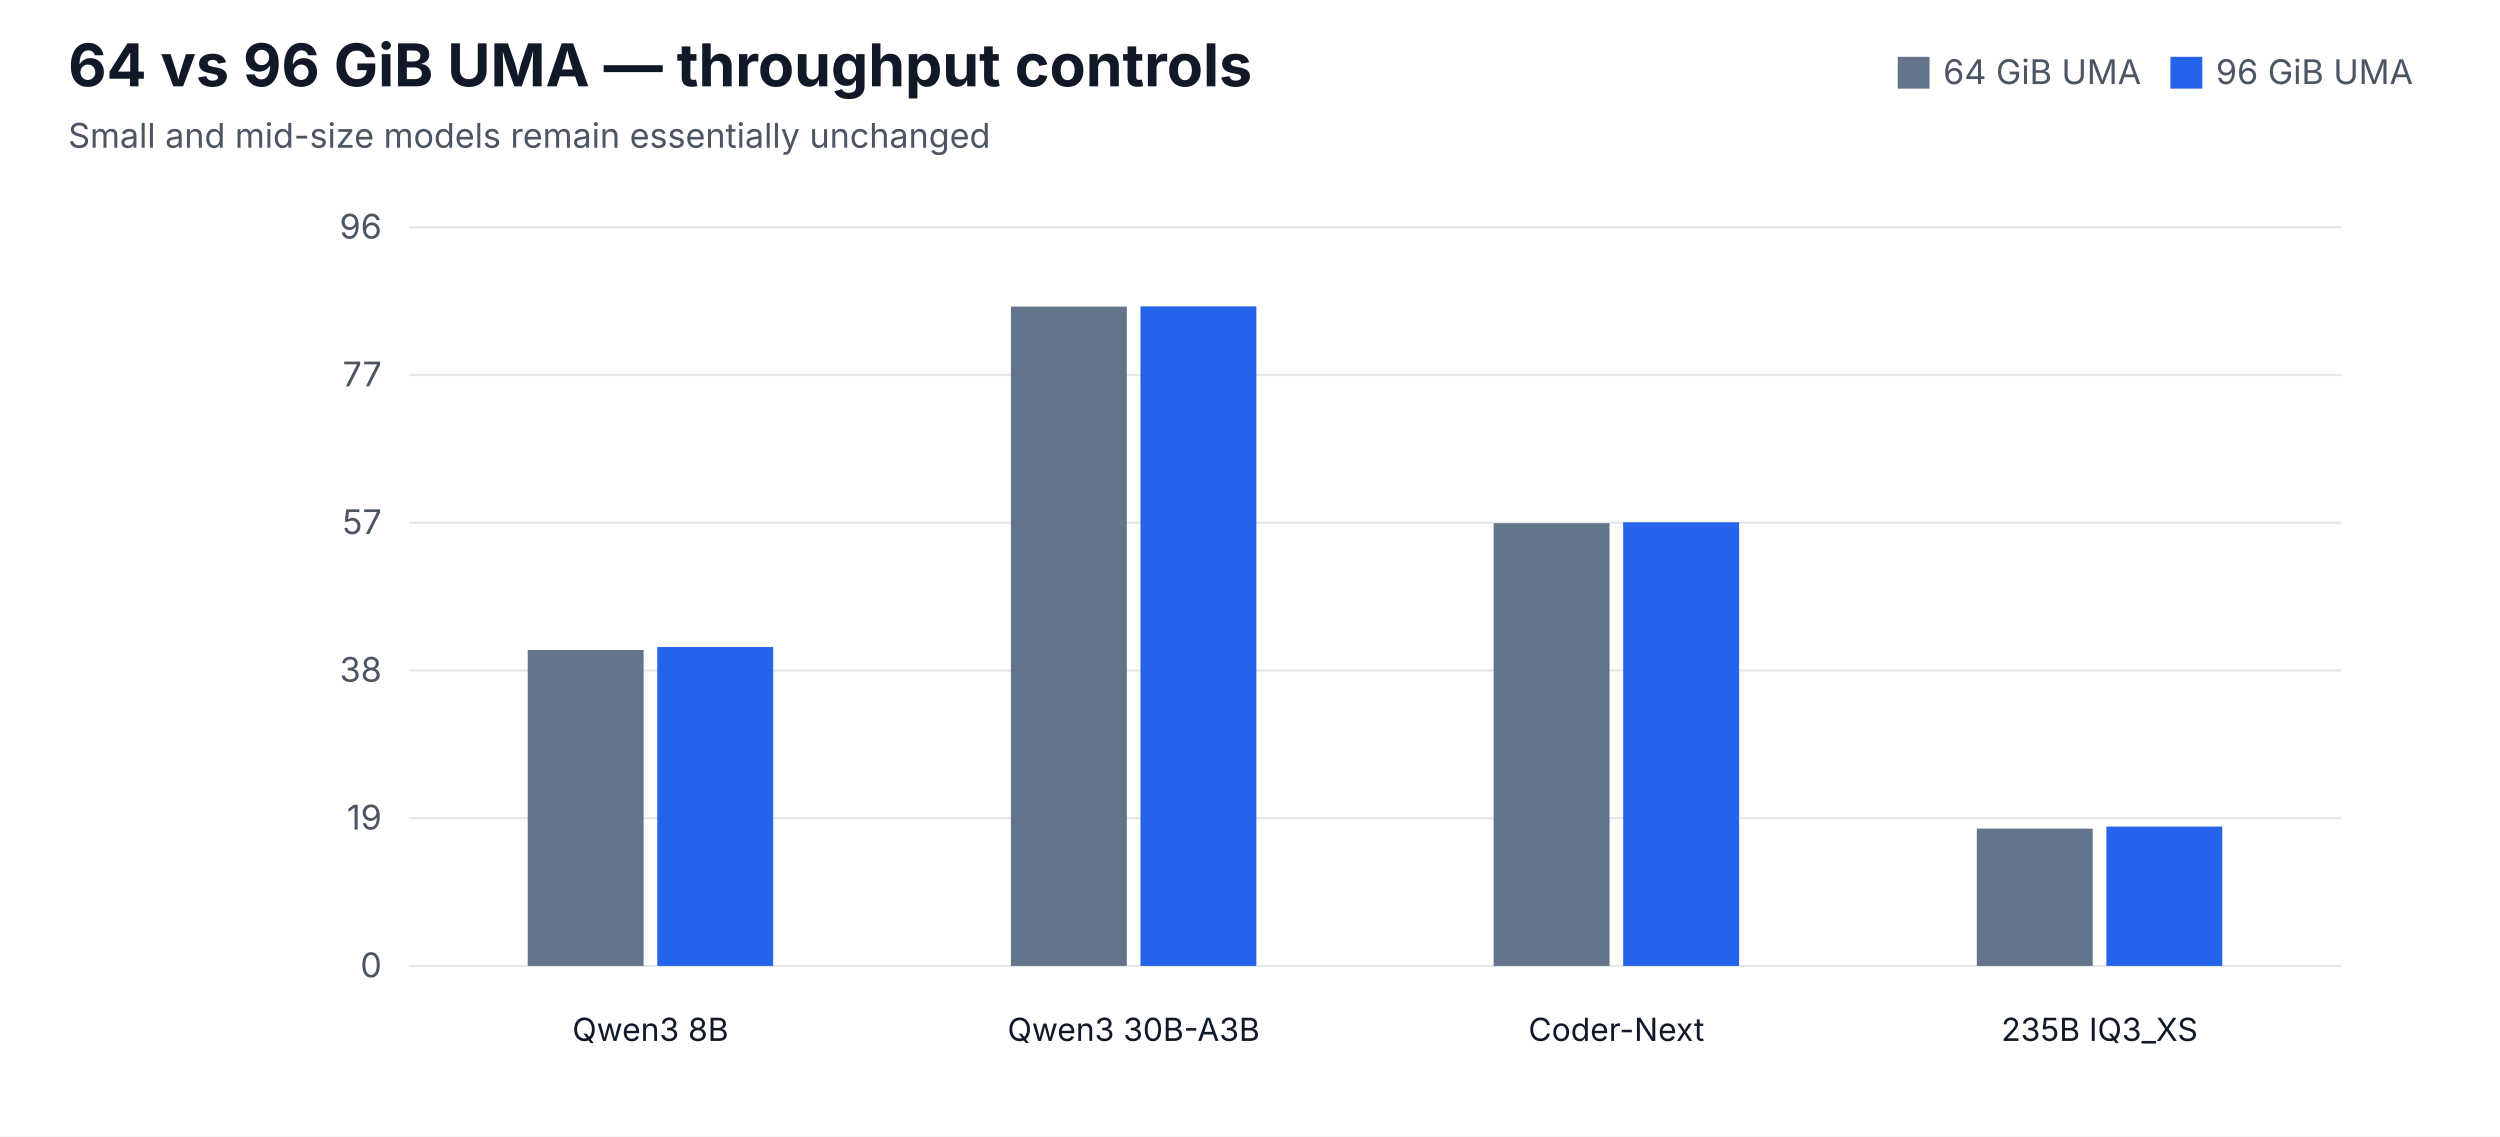
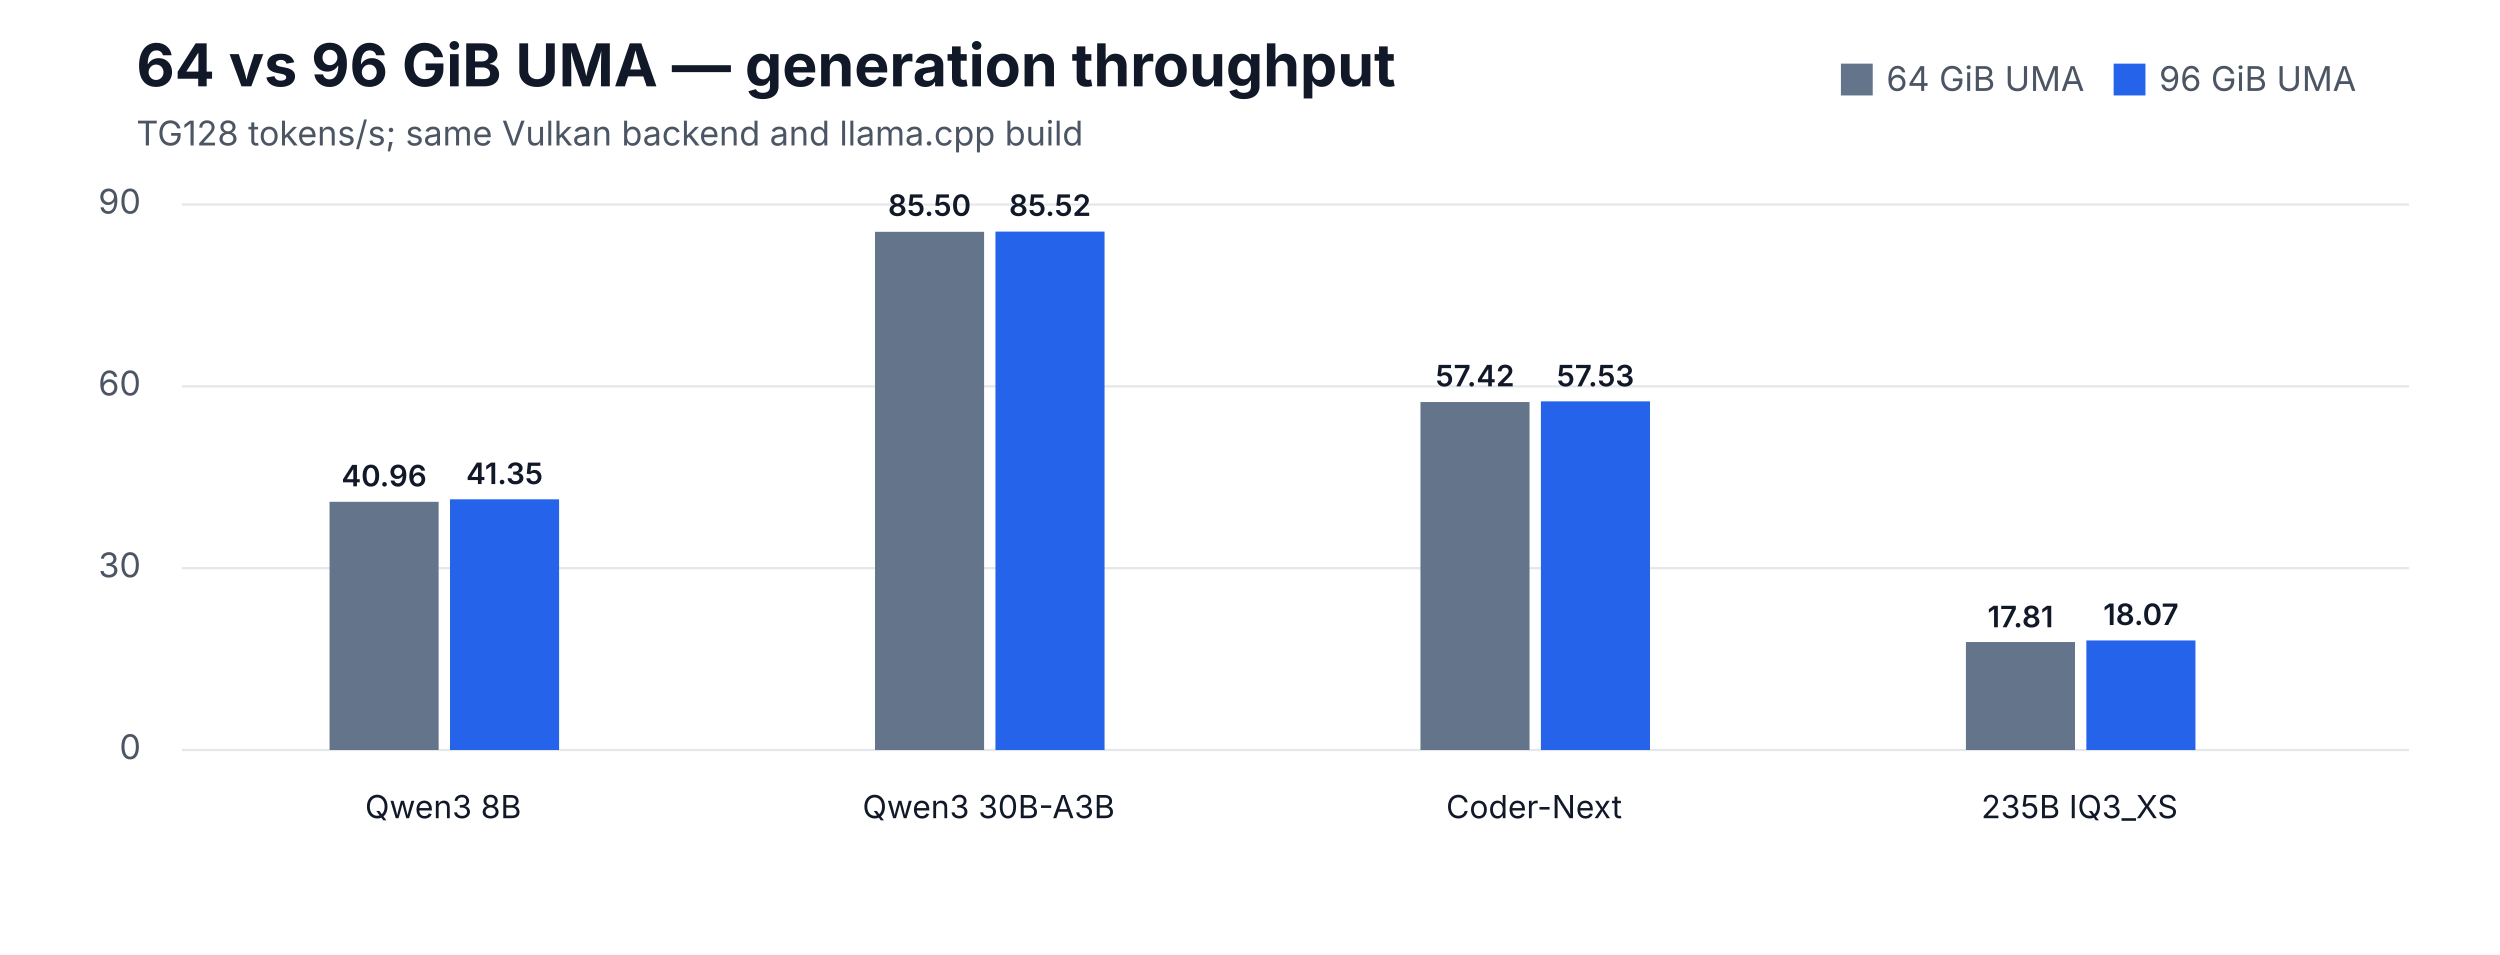
- <svg xmlns="http://www.w3.org/2000/svg" width="1100" height="500" viewBox="0 0 1100 500">
-   <style>text{font-family:Inter,Arial,sans-serif;fill:#111827}.title{font-size:26px;font-weight:700}.sub{font-size:15px;fill:#4b5563}.lab{font-size:14px}.grid{stroke:#e5e7eb}.a{fill:#64748b}.b{fill:#2563eb}</style>
+ <svg xmlns="http://www.w3.org/2000/svg" width="1100" height="420" viewBox="0 0 1100 420">
+   <style>text{font-family:Inter,Arial,sans-serif;fill:#111827}.title{font-size:26px;font-weight:700}.sub{font-size:15px;fill:#4b5563}.lab{font-size:14px}.val{font-size:13px;font-weight:600}.grid{stroke:#e5e7eb}.a{fill:#64748b}.b{fill:#2563eb}</style>
  <rect width="100%" height="100%" fill="white" />
-   <text x="30" y="38" class="title">64 vs 96 GiB UMA — throughput controls</text>
-   <text x="30" y="65" class="sub">Small and mid-size models remain essentially unchanged</text>
-   <line x1="180" y1="425.0" x2="1030" y2="425.0" class="grid" />
-   <text x="168" y="430.0" text-anchor="end" class="sub">0</text>
-   <line x1="180" y1="360.0" x2="1030" y2="360.0" class="grid" />
-   <text x="168" y="365.0" text-anchor="end" class="sub">19</text>
-   <line x1="180" y1="295.0" x2="1030" y2="295.0" class="grid" />
-   <text x="168" y="300.0" text-anchor="end" class="sub">38</text>
-   <line x1="180" y1="230.0" x2="1030" y2="230.0" class="grid" />
-   <text x="168" y="235.0" text-anchor="end" class="sub">57</text>
-   <line x1="180" y1="165.0" x2="1030" y2="165.0" class="grid" />
-   <text x="168" y="170.0" text-anchor="end" class="sub">77</text>
-   <line x1="180" y1="100.0" x2="1030" y2="100.0" class="grid" />
-   <text x="168" y="105.0" text-anchor="end" class="sub">96</text>
-   <rect x="232.2" y="286.0" width="51.0" height="139.0" class="a" />
-   <rect x="289.2" y="284.7" width="51.0" height="140.3" class="b" />
-   <text x="286.2" y="458" text-anchor="middle" class="lab">Qwen3 8B</text>
-   <rect x="444.8" y="134.9" width="51.0" height="290.1" class="a" />
-   <rect x="501.8" y="134.8" width="51.0" height="290.2" class="b" />
-   <text x="498.8" y="458" text-anchor="middle" class="lab">Qwen3 30B-A3B</text>
-   <rect x="657.2" y="230.2" width="51.0" height="194.8" class="a" />
-   <rect x="714.2" y="229.8" width="51.0" height="195.2" class="b" />
-   <text x="711.2" y="458" text-anchor="middle" class="lab">Coder-Next</text>
-   <rect x="869.8" y="364.6" width="51.0" height="60.4" class="a" />
-   <rect x="926.8" y="363.7" width="51.0" height="61.3" class="b" />
-   <text x="923.8" y="458" text-anchor="middle" class="lab">235B IQ3_XS</text>
-   <rect x="835" y="25" width="14" height="14" class="a" />
-   <text x="855" y="37" class="sub">64 GiB UMA</text>
-   <rect x="955" y="25" width="14" height="14" class="b" />
-   <text x="975" y="37" class="sub">96 GiB UMA</text>
+   <text x="60" y="38" class="title">64 vs 96 GiB UMA — generation throughput</text>
+   <text x="60" y="64" class="sub">TG128 tokens/s; same Vulkan backend and llama.cpp build</text>
+   <line x1="80" y1="330" x2="1060" y2="330" class="grid" />
+   <line x1="80" y1="250" x2="1060" y2="250" class="grid" />
+   <line x1="80" y1="170" x2="1060" y2="170" class="grid" />
+   <line x1="80" y1="90" x2="1060" y2="90" class="grid" />
+   <text x="62" y="334" class="sub" text-anchor="end">0</text>
+   <text x="62" y="254" class="sub" text-anchor="end">30</text>
+   <text x="62" y="174" class="sub" text-anchor="end">60</text>
+   <text x="62" y="94" class="sub" text-anchor="end">90</text>
+   <rect x="810" y="28" width="14" height="14" class="a" />
+   <text x="830" y="40" class="sub">64 GiB UMA</text>
+   <rect x="930" y="28" width="14" height="14" class="b" />
+   <text x="950" y="40" class="sub">96 GiB UMA</text>
+   <g>
+     <rect x="145" y="220.8" width="48" height="109.2" class="a" />
+     <rect x="198" y="219.7" width="48" height="110.3" class="b" />
+     <text x="195" y="360" text-anchor="middle" class="lab">Qwen3 8B</text>
+     <text x="169" y="214" text-anchor="middle" class="val">40.96</text>
+     <text x="222" y="213" text-anchor="middle" class="val">41.35</text>
+   </g>
+   <g>
+     <rect x="385" y="102.0" width="48" height="228.0" class="a" />
+     <rect x="438" y="101.9" width="48" height="228.1" class="b" />
+     <text x="435" y="360" text-anchor="middle" class="lab">Qwen3 30B-A3B</text>
+     <text x="409" y="95" text-anchor="middle" class="val">85.50</text>
+     <text x="462" y="95" text-anchor="middle" class="val">85.52</text>
+   </g>
+   <g>
+     <rect x="625" y="176.9" width="48" height="153.1" class="a" />
+     <rect x="678" y="176.6" width="48" height="153.4" class="b" />
+     <text x="675" y="360" text-anchor="middle" class="lab">Coder-Next</text>
+     <text x="649" y="170" text-anchor="middle" class="val">57.42</text>
+     <text x="702" y="170" text-anchor="middle" class="val">57.53</text>
+   </g>
+   <g>
+     <rect x="865" y="282.5" width="48" height="47.5" class="a" />
+     <rect x="918" y="281.8" width="48" height="48.2" class="b" />
+     <text x="915" y="360" text-anchor="middle" class="lab">235B IQ3_XS</text>
+     <text x="889" y="276" text-anchor="middle" class="val">17.81</text>
+     <text x="942" y="275" text-anchor="middle" class="val">18.07</text>
+   </g>
</svg>
